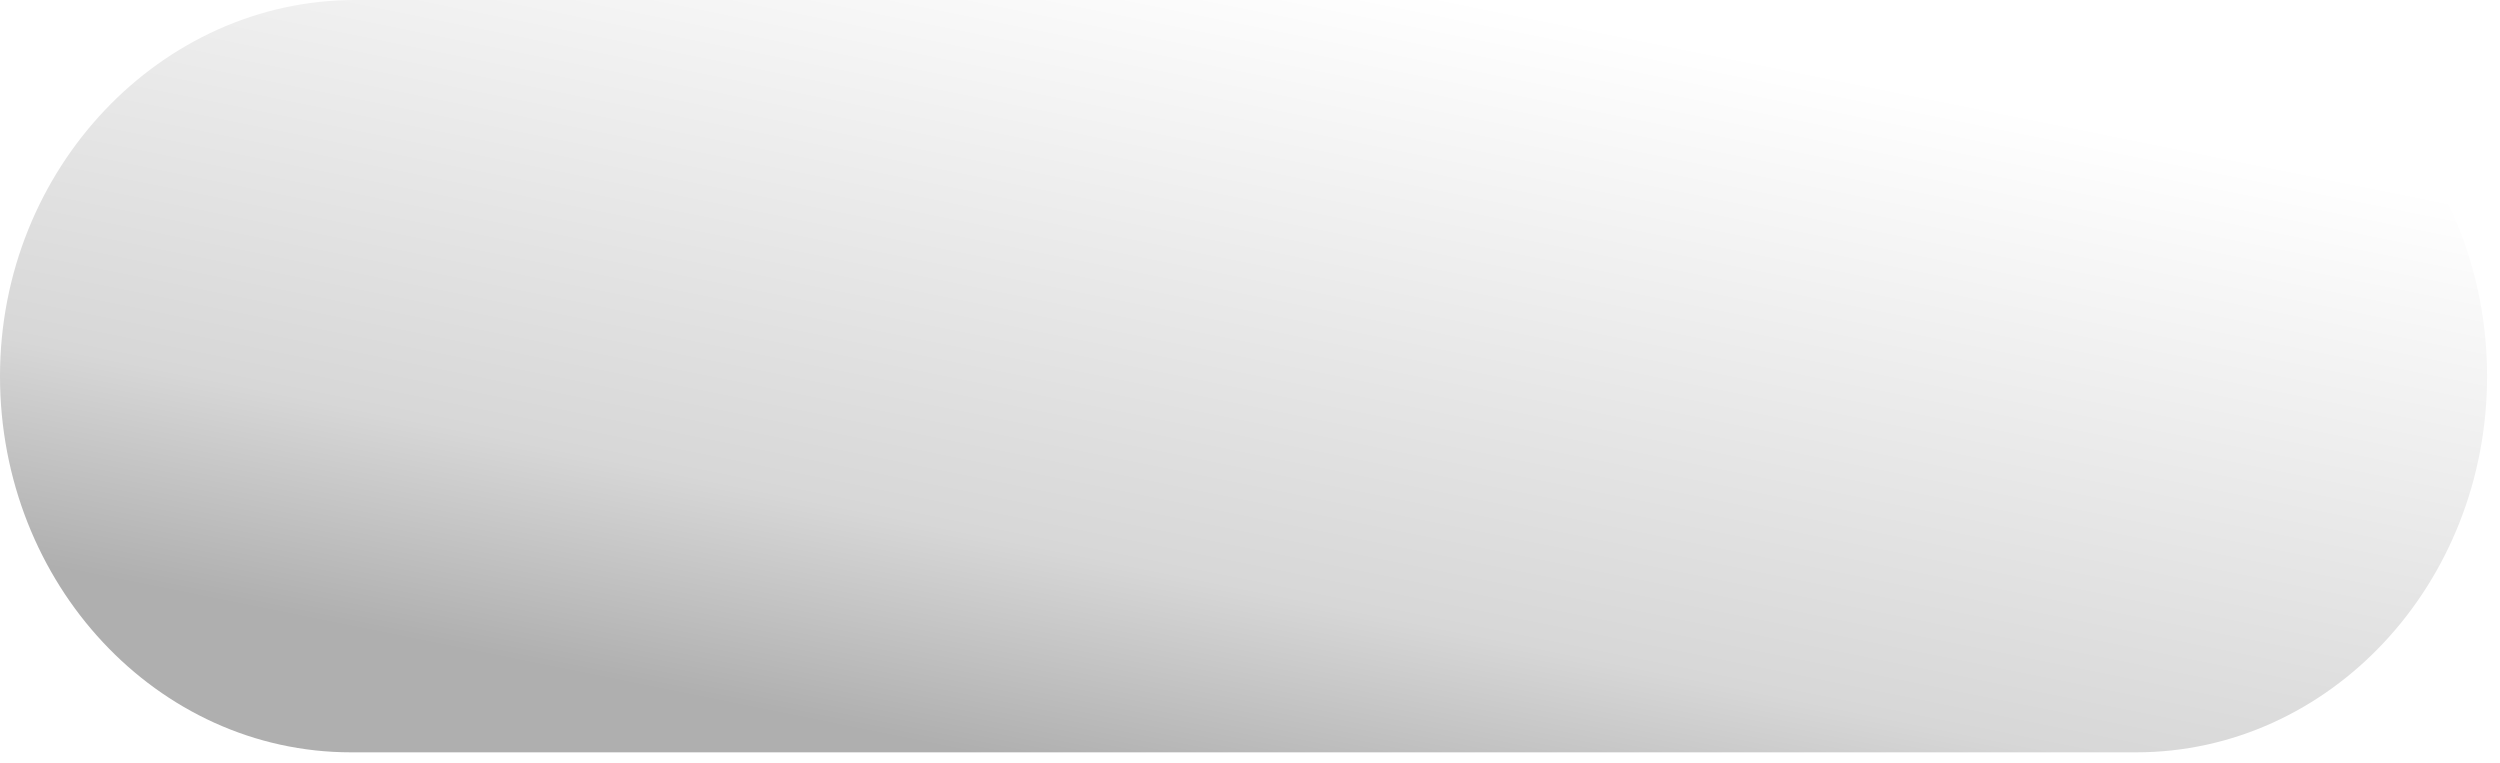
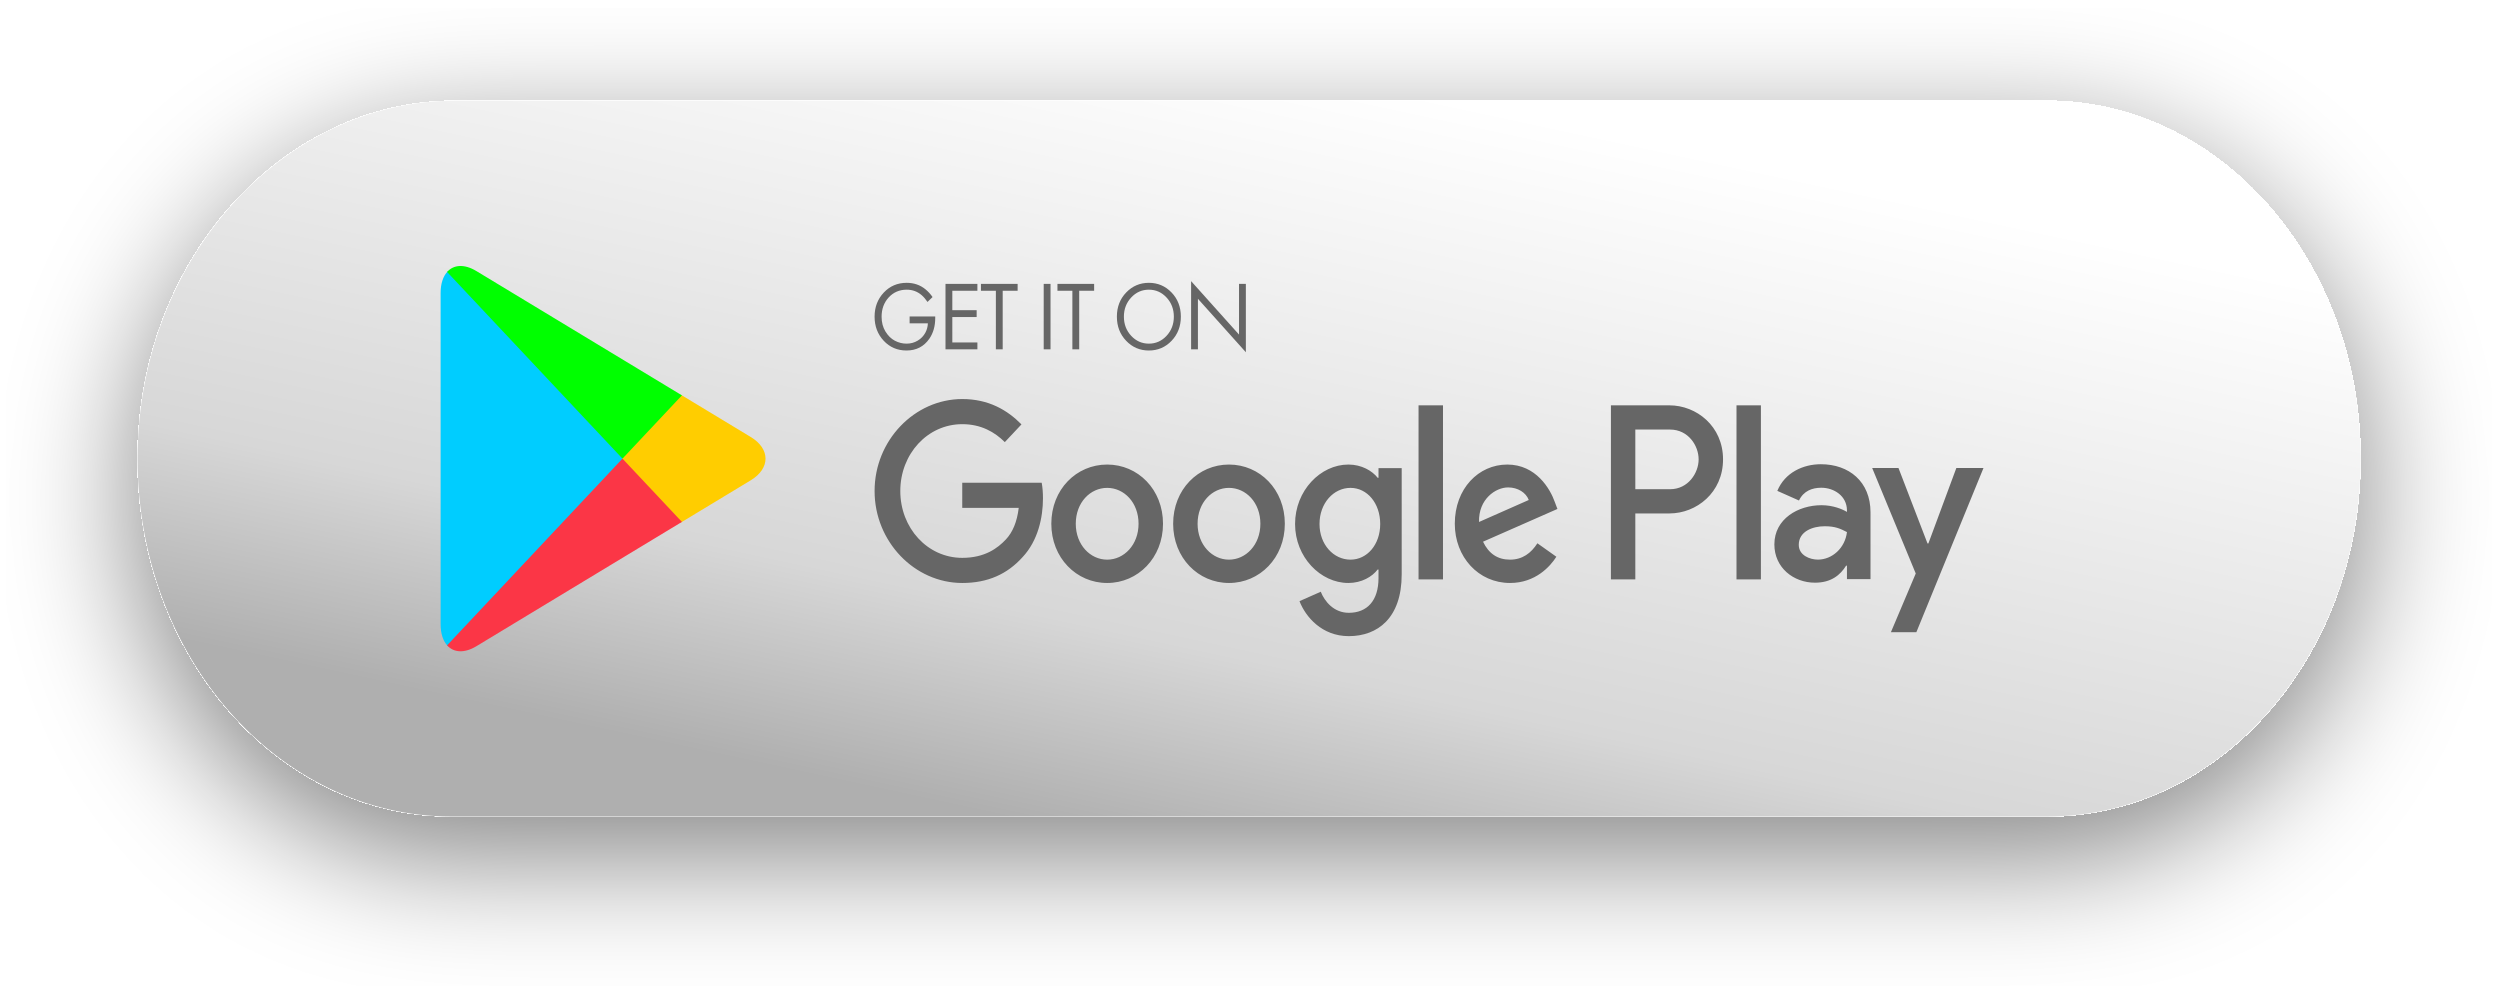
- <svg xmlns="http://www.w3.org/2000/svg" width="118" height="36" viewBox="0 0 118 36" fill="none">
-   <path d="M117.39 17.755C117.39 27.561 109.971 35.51 100.819 35.51H16.571C7.419 35.51 0 27.561 0 17.755C0 7.949 7.606 0 16.758 0H100.819C109.971 0 117.39 7.949 117.39 17.755Z" fill="url(#paint0_linear_4756_5191)" />
+ <svg xmlns="http://www.w3.org/2000/svg" width="260" height="103" viewBox="0 0 260 103" fill="none">
+   <g filter="url(#filter0_d_4536_7618)">
+     <path d="M245.496 47.699C245.496 68.255 230.885 84.919 212.86 84.919H46.942C28.918 84.919 14.307 68.255 14.307 47.699C14.307 27.143 29.285 10.479 47.309 10.479H212.86C230.885 10.479 245.496 27.143 245.496 47.699Z" fill="url(#paint0_linear_4536_7618)" />
+     <path d="M127.814 48.313C124.615 48.313 122.007 50.902 122.007 54.471C122.007 58.017 124.615 60.63 127.814 60.63C131.014 60.63 133.622 58.017 133.622 54.471C133.622 50.902 131.014 48.313 127.814 48.313ZM127.814 58.204C126.061 58.204 124.549 56.664 124.549 54.471C124.549 52.255 126.061 50.739 127.814 50.739C129.568 50.739 131.08 52.255 131.08 54.471C131.08 56.664 129.568 58.204 127.814 58.204ZM115.145 48.313C111.945 48.313 109.337 50.902 109.337 54.471C109.337 58.017 111.945 60.63 115.145 60.63C118.345 60.63 120.953 58.017 120.953 54.471C120.953 50.902 118.345 48.313 115.145 48.313ZM115.145 58.204C113.392 58.204 111.88 56.664 111.88 54.471C111.88 52.255 113.392 50.739 115.145 50.739C116.898 50.739 118.41 52.255 118.41 54.471C118.41 56.664 116.898 58.204 115.145 58.204ZM100.074 50.202V52.815H105.948C105.772 54.285 105.312 55.358 104.611 56.104C103.756 57.014 102.419 58.017 100.074 58.017C96.458 58.017 93.631 54.914 93.631 51.065C93.631 47.216 96.458 44.114 100.074 44.114C102.025 44.114 103.449 44.93 104.501 45.98L106.232 44.137C104.764 42.644 102.814 41.501 100.074 41.501C95.121 41.501 90.957 45.793 90.957 51.065C90.957 56.337 95.121 60.63 100.074 60.63C102.748 60.63 104.764 59.697 106.342 57.947C107.964 56.221 108.468 53.795 108.468 51.835C108.468 51.229 108.424 50.669 108.336 50.202H100.074ZM161.709 52.232C161.227 50.855 159.758 48.313 156.756 48.313C153.775 48.313 151.299 50.809 151.299 54.471C151.299 57.924 153.753 60.63 157.041 60.63C159.692 60.63 161.227 58.904 161.862 57.901L159.89 56.501C159.232 57.527 158.334 58.204 157.041 58.204C155.748 58.204 154.827 57.574 154.235 56.337L161.972 52.932L161.709 52.232ZM153.819 54.285C153.753 51.905 155.55 50.692 156.843 50.692C157.852 50.692 158.706 51.229 158.991 51.999L153.819 54.285ZM147.529 60.257H150.071V42.154H147.529V60.257ZM143.365 49.689H143.278C142.708 48.966 141.612 48.313 140.231 48.313C137.339 48.313 134.687 51.019 134.687 54.495C134.687 57.947 137.339 60.63 140.231 60.63C141.612 60.63 142.708 59.977 143.278 59.23H143.365V60.117C143.365 62.473 142.182 63.732 140.275 63.732C138.719 63.732 137.755 62.543 137.36 61.54L135.147 62.52C135.782 64.152 137.47 66.159 140.275 66.159C143.256 66.159 145.776 64.292 145.776 59.743V48.686H143.365V49.689ZM140.451 58.204C138.697 58.204 137.229 56.641 137.229 54.495C137.229 52.325 138.697 50.739 140.451 50.739C142.182 50.739 143.541 52.325 143.541 54.495C143.541 56.641 142.182 58.204 140.451 58.204ZM173.617 42.155H167.535V60.257H170.073V53.398H173.617C176.431 53.398 179.196 51.23 179.196 47.776C179.196 44.323 176.431 42.155 173.617 42.155ZM173.683 50.879H170.073V44.674H173.683C175.58 44.674 176.658 46.347 176.658 47.776C176.658 49.179 175.58 50.879 173.683 50.879ZM189.37 48.279C187.532 48.279 185.628 49.141 184.841 51.051L187.094 52.052C187.575 51.051 188.472 50.725 189.413 50.725C190.726 50.725 192.061 51.563 192.083 53.053V53.24C191.623 52.96 190.639 52.541 189.435 52.541C187.007 52.541 184.534 53.962 184.534 56.617C184.534 59.039 186.525 60.599 188.757 60.599C190.463 60.599 191.404 59.784 191.995 58.829H192.083V60.227H194.533V53.286C194.533 50.073 192.279 48.279 189.37 48.279ZM189.063 58.2C188.232 58.2 187.072 57.758 187.072 56.663C187.072 55.266 188.516 54.73 189.763 54.73C190.879 54.73 191.404 54.987 192.083 55.336C191.886 57.013 190.529 58.2 189.063 58.2ZM203.459 48.675L200.55 56.523H200.462L197.443 48.675H194.708L199.237 59.644L196.655 65.746H199.302L206.282 48.675H203.459ZM180.596 60.257H183.134V42.155H180.596V60.257Z" fill="#666666" />
+     <path d="M94.6 33.627V32.913H97.264V33.076C97.264 33.919 97.06 34.637 96.651 35.229C96.082 36.045 95.29 36.453 94.274 36.453C93.328 36.453 92.539 36.115 91.906 35.438C91.273 34.761 90.957 33.926 90.957 32.933C90.957 31.94 91.275 31.105 91.911 30.428C92.547 29.752 93.341 29.413 94.293 29.413C95.047 29.413 95.698 29.638 96.248 30.087C96.529 30.318 96.775 30.587 96.986 30.893L96.459 31.403C96.274 31.124 96.072 30.889 95.855 30.699C95.414 30.318 94.897 30.127 94.302 30.127C93.542 30.127 92.916 30.396 92.424 30.933C91.931 31.471 91.686 32.141 91.686 32.943C91.686 33.529 91.82 34.04 92.088 34.479C92.356 34.918 92.684 35.237 93.071 35.438C93.457 35.639 93.861 35.739 94.283 35.739C94.705 35.739 95.09 35.635 95.438 35.428C95.787 35.221 96.053 34.943 96.239 34.596C96.398 34.304 96.485 33.981 96.498 33.627H94.6Z" fill="#666666" />
+     <path d="M101.649 29.524V30.239H99.041V32.259H101.572V32.973H99.041V35.616H101.649V36.33H98.332V29.524H101.649Z" fill="#666666" />
+     <path d="M105.833 30.239H104.28V36.33H103.57V30.239H102.018V29.524H105.833V30.239Z" fill="#666666" />
+     <path d="M108.545 29.524H109.254V36.33H108.545V29.524Z" fill="#666666" />
+     <path d="M113.79 30.239H112.237V36.33H111.527V30.239H109.975V29.524H113.79V30.239Z" fill="#666666" />
+     <path d="M121.845 35.443C121.203 36.117 120.415 36.453 119.482 36.453C118.549 36.453 117.762 36.117 117.12 35.443C116.477 34.77 116.156 33.933 116.156 32.933C116.156 31.927 116.479 31.088 117.124 30.418C117.77 29.748 118.556 29.413 119.482 29.413C120.409 29.413 121.195 29.748 121.84 30.418C122.486 31.088 122.809 31.927 122.809 32.933C122.809 33.933 122.487 34.77 121.845 35.443ZM121.323 30.944C120.818 30.399 120.205 30.127 119.482 30.127C118.76 30.127 118.147 30.399 117.642 30.944C117.137 31.488 116.885 32.151 116.885 32.933C116.885 33.715 117.137 34.379 117.642 34.923C118.147 35.467 118.76 35.739 119.482 35.739C120.205 35.739 120.818 35.467 121.323 34.923C121.828 34.379 122.08 33.715 122.08 32.933C122.08 32.151 121.828 31.488 121.323 30.944Z" fill="#666666" />
+     <path d="M124.584 36.328H123.875V29.237L128.859 34.798V29.523H129.569V36.635L124.584 31.074V36.328Z" fill="#666666" />
+     <path d="M46.502 28.285C46.076 28.764 45.824 29.508 45.824 30.473V64.926C45.824 65.891 46.076 66.635 46.502 67.115L46.61 67.228L64.741 47.928V47.7V47.472L46.61 28.172L46.502 28.285Z" fill="#00CDFF" />
+     <path d="M70.782 54.362L64.738 47.926V47.699V47.471L70.783 41.036L70.92 41.119L78.081 45.45C80.126 46.687 80.126 48.711 78.081 49.948L70.92 54.279L70.782 54.362Z" fill="#FFCD00" />
+     <path d="M70.919 54.278L64.737 47.698L46.498 67.114C47.172 67.873 48.286 67.967 49.539 67.209L70.919 54.278Z" fill="#FB3646" />
+     <path d="M70.919 41.118L49.539 28.188C48.286 27.43 47.172 27.523 46.498 28.283L64.737 47.698L70.919 41.118Z" fill="#00FF00" />
+   </g>
  <defs>
-     <linearGradient id="paint0_linear_4756_5191" x1="62.568" y1="-1.427" x2="54.74" y2="37.349" gradientUnits="userSpaceOnUse">
+     <filter id="filter0_d_4536_7618" x="0.707" y="0.879" width="258.389" height="101.639" filterUnits="userSpaceOnUse" color-interpolation-filters="sRGB">
+       <feFlood flood-opacity="0" result="BackgroundImageFix" />
+       <feColorMatrix in="SourceAlpha" type="matrix" values="0 0 0 0 0 0 0 0 0 0 0 0 0 0 0 0 0 0 127 0" result="hardAlpha" />
+       <feOffset dy="4" />
+       <feGaussianBlur stdDeviation="6.8" />
+       <feComposite in2="hardAlpha" operator="out" />
+       <feColorMatrix type="matrix" values="0 0 0 0 0 0 0 0 0 0 0 0 0 0 0 0 0 0 0.49 0" />
+       <feBlend mode="normal" in2="BackgroundImageFix" result="effect1_dropShadow_4536_7618" />
+       <feBlend mode="normal" in="SourceGraphic" in2="effect1_dropShadow_4536_7618" result="shape" />
+     </filter>
+     <linearGradient id="paint0_linear_4536_7618" x1="137.528" y1="7.488" x2="120.151" y2="88.353" gradientUnits="userSpaceOnUse">
      <stop stop-color="white" />
      <stop offset="0.741" stop-color="#D7D7D7" />
      <stop offset="1" stop-color="#AFAFAF" />
    </linearGradient>
  </defs>
</svg>
